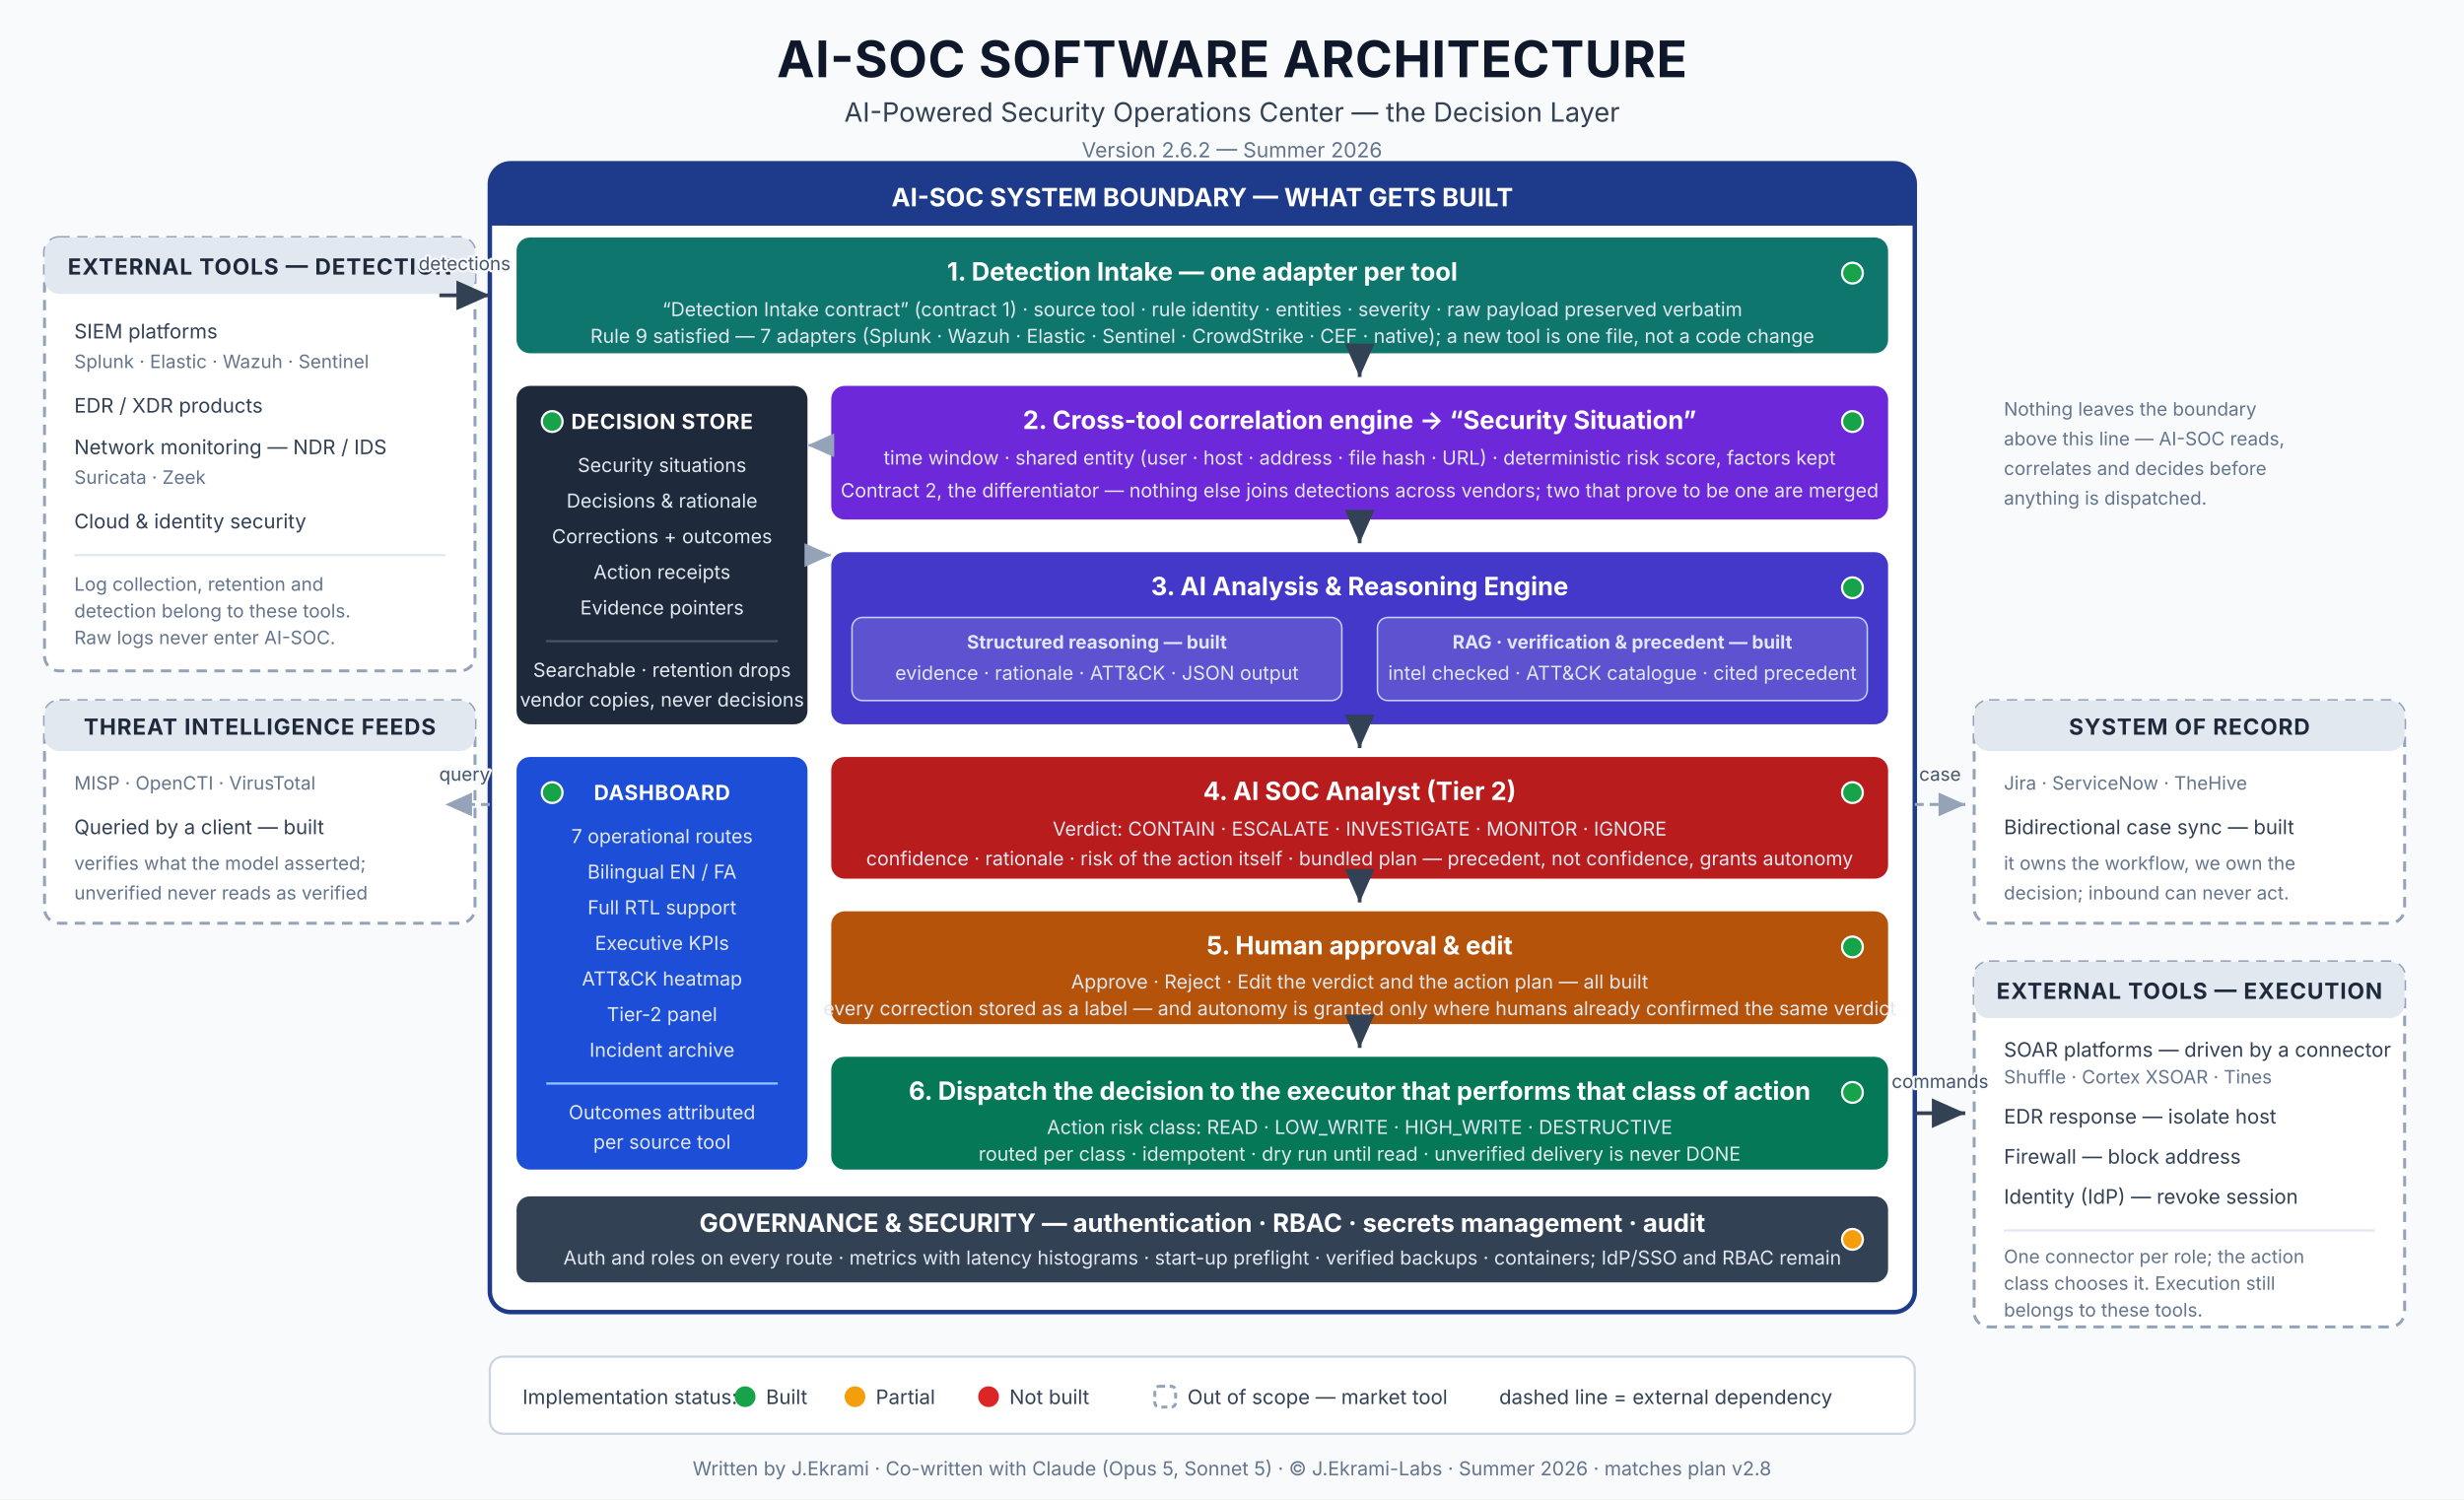
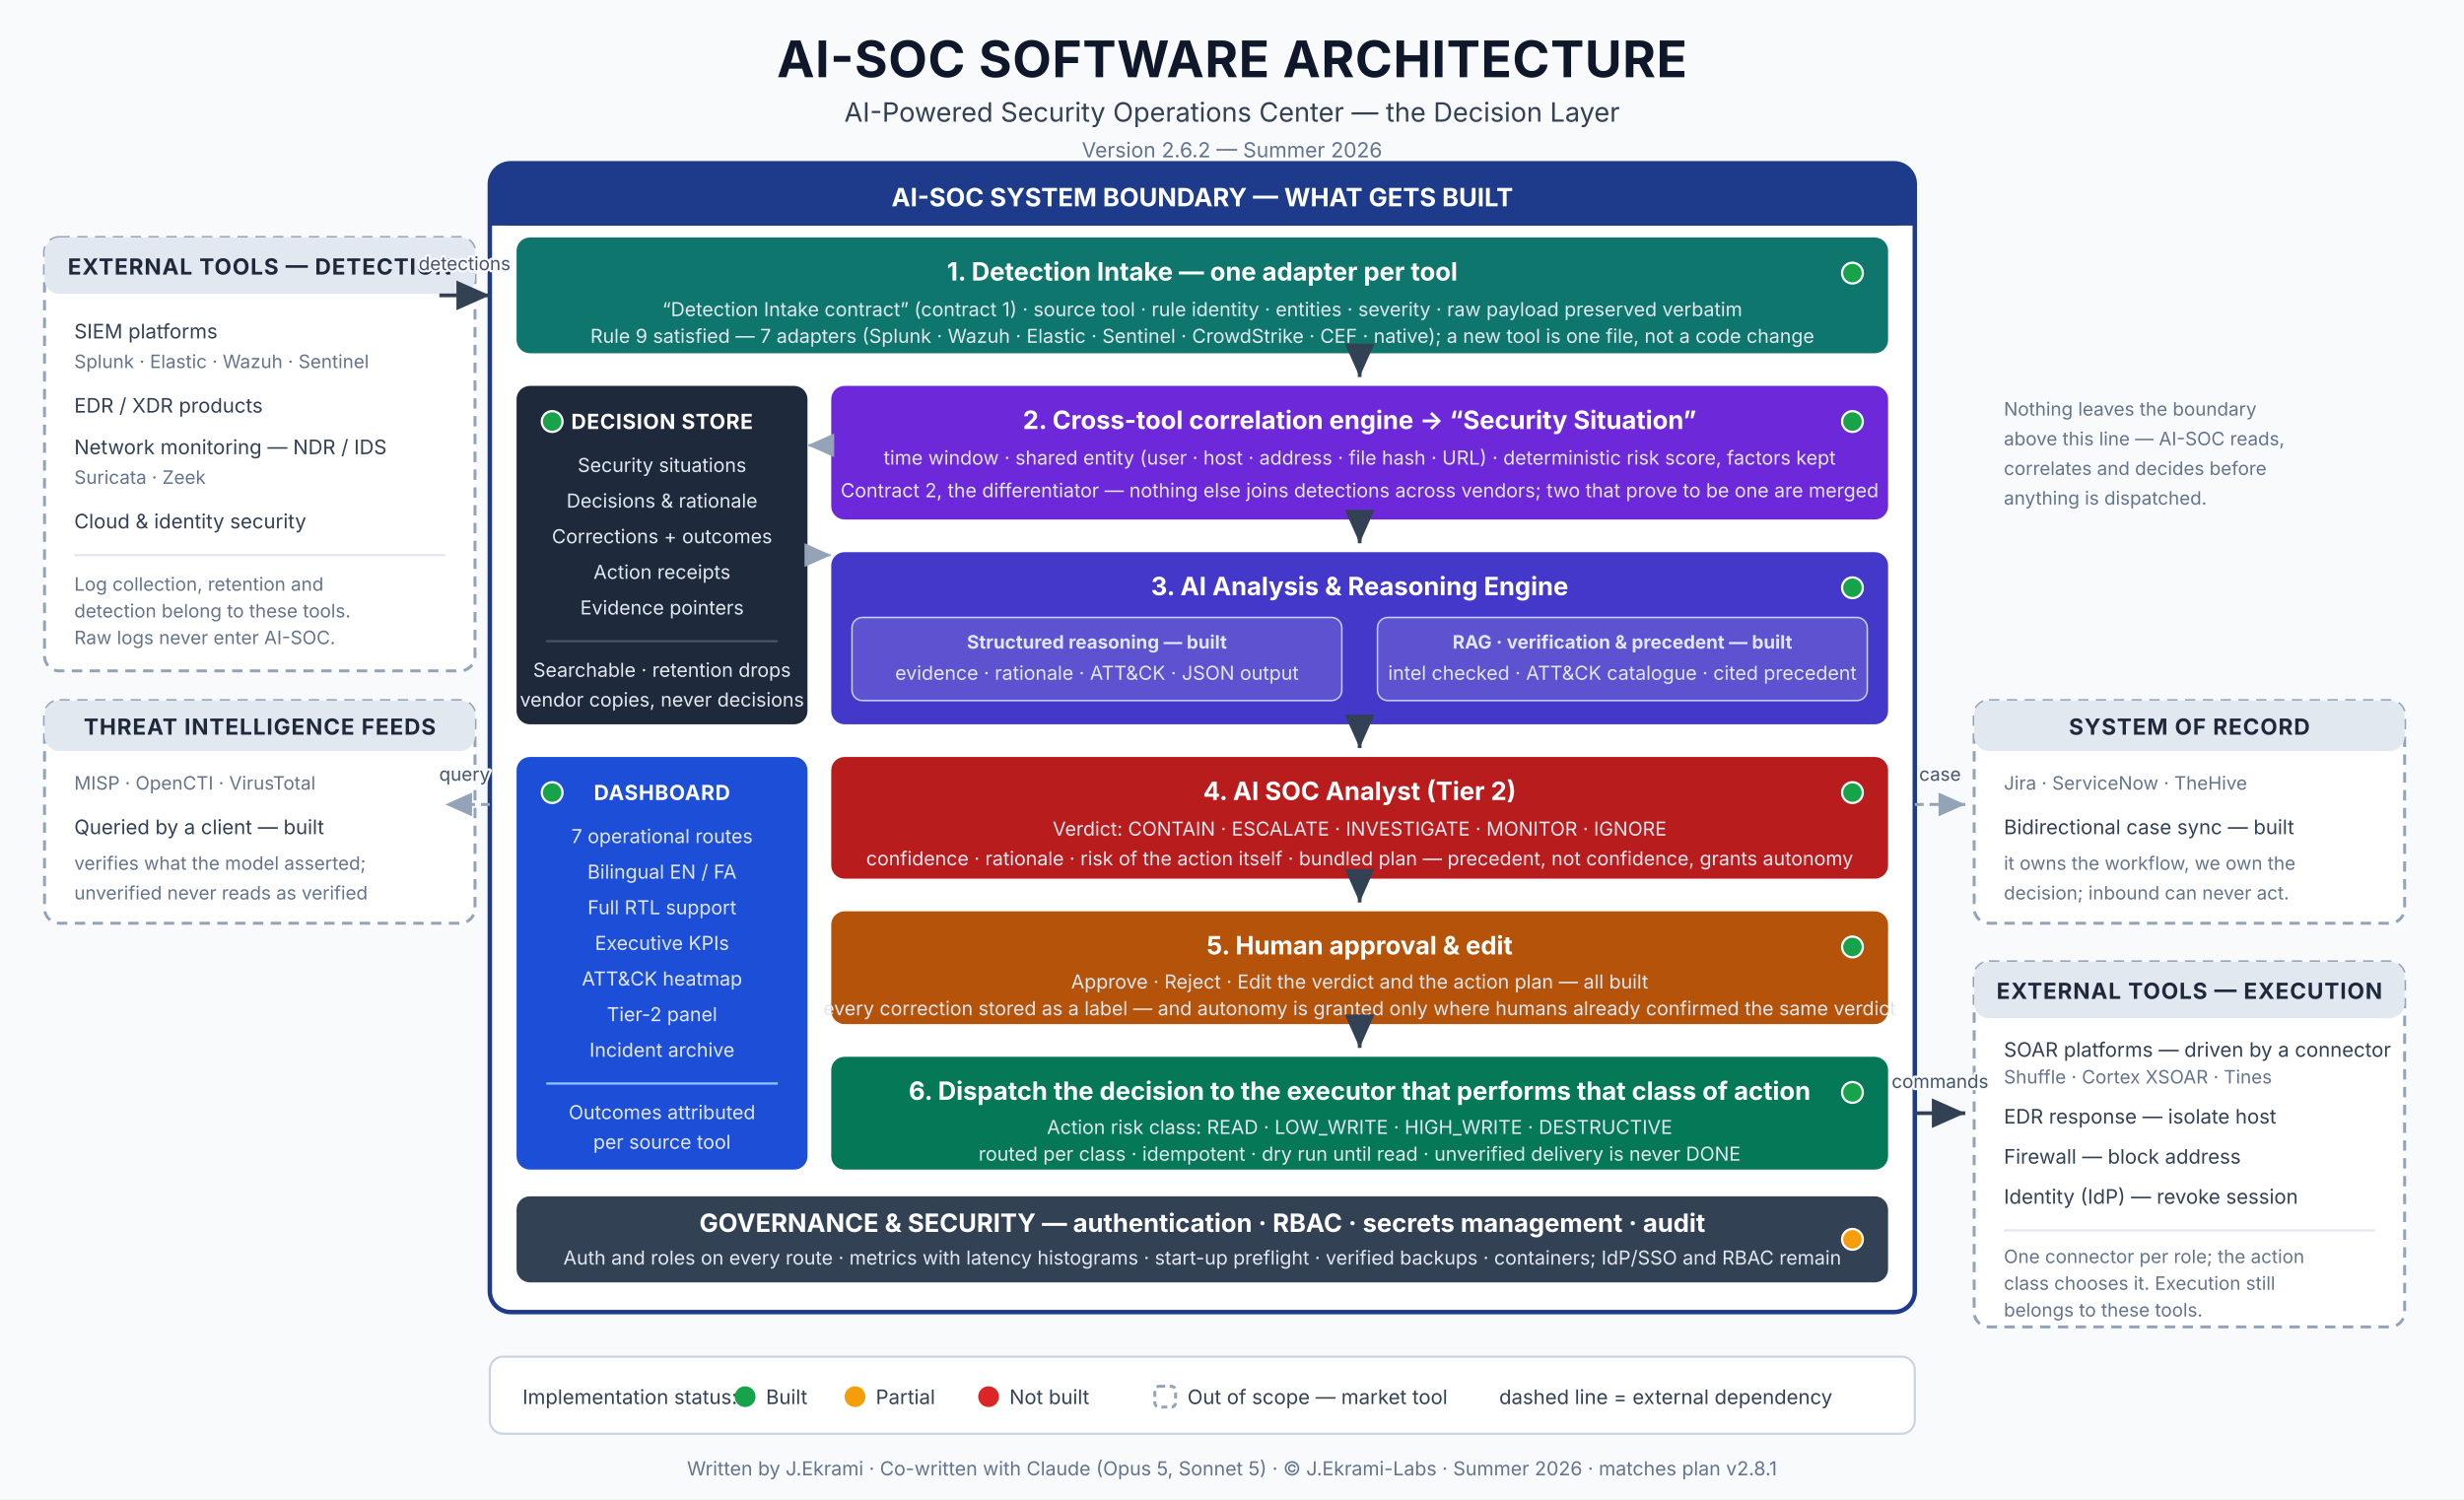
<svg xmlns="http://www.w3.org/2000/svg" viewBox="0 0 1660 1010" width="1660" height="1010" font-family="Inter, 'Segoe UI', Helvetica, Arial, sans-serif">
  <style>
    .t1 { font-size: 34px; font-weight: 700; fill: #0f172a; letter-spacing: 0.5px; }
    .t2 { font-size: 18px; fill: #334155; }
    .t3 { font-size: 14px; fill: #64748b; }
    .box-title { font-size: 17px; font-weight: 700; fill: #ffffff; }
    .side-title { font-size: 14px; font-weight: 700; fill: #ffffff; letter-spacing: 0.4px; }
    .box-sub { font-size: 13px; fill: #e2e8f0; }
    .ext-title { font-size: 15px; font-weight: 700; fill: #1e293b; letter-spacing: 0.6px; }
    .ext-item { font-size: 13.5px; fill: #334155; }
    .ext-note { font-size: 12.5px; fill: #64748b; }
    .chip { font-size: 12.5px; font-weight: 700; }
    .lbl { font-size: 12.5px; fill: #475569; paint-order: stroke; stroke: #f8fafc; stroke-width: 3px; stroke-linejoin: round; }
    .legend { font-size: 13.5px; fill: #334155; }
    .foot { font-size: 13px; fill: #64748b; }
  </style>
  <defs>
    <marker id="arw" markerWidth="10" markerHeight="10" refX="9" refY="4" orient="auto">
      <path d="M0,0 L9,4 L0,8 z" fill="#334155" />
    </marker>
    <marker id="arwd" markerWidth="10" markerHeight="10" refX="9" refY="4" orient="auto">
      <path d="M0,0 L9,4 L0,8 z" fill="#94a3b8" />
    </marker>
  </defs>
  <rect x="0" y="0" width="1660" height="1010" fill="#f8fafc" />
  <text class="t1" x="830" y="52" text-anchor="middle">AI-SOC SOFTWARE ARCHITECTURE</text>
  <text class="t2" x="830" y="82" text-anchor="middle">AI-Powered Security Operations Center — the Decision Layer</text>
  <text class="t3" x="830" y="106" text-anchor="middle">Version 2.6.2 — Summer 2026</text>
  <rect x="30" y="160" width="290" height="292" rx="10" fill="#ffffff" stroke="#94a3b8" stroke-width="2" stroke-dasharray="7 5" />
  <rect x="30" y="160" width="290" height="38" rx="10" fill="#e2e8f0" />
  <text class="ext-title" x="175" y="185" text-anchor="middle">EXTERNAL TOOLS — DETECTION</text>
  <text class="ext-item" x="50" y="228">SIEM platforms</text>
  <text class="ext-note" x="50" y="248">Splunk · Elastic · Wazuh · Sentinel</text>
  <text class="ext-item" x="50" y="278">EDR / XDR products</text>
  <text class="ext-item" x="50" y="306">Network monitoring — NDR / IDS</text>
  <text class="ext-note" x="50" y="326">Suricata · Zeek</text>
  <text class="ext-item" x="50" y="356">Cloud &amp; identity security</text>
  <line x1="50" y1="374" x2="300" y2="374" stroke="#e2e8f0" stroke-width="1.5" />
  <text class="ext-note" x="50" y="398">Log collection, retention and</text>
  <text class="ext-note" x="50" y="416">detection belong to these tools.</text>
  <text class="ext-note" x="50" y="434">Raw logs never enter AI-SOC.</text>
  <rect x="30" y="472" width="290" height="150" rx="10" fill="#ffffff" stroke="#94a3b8" stroke-width="2" stroke-dasharray="7 5" />
  <rect x="30" y="472" width="290" height="34" rx="10" fill="#e2e8f0" />
  <text class="ext-title" x="175" y="495" text-anchor="middle">THREAT INTELLIGENCE FEEDS</text>
  <text class="ext-note" x="50" y="532">MISP · OpenCTI · VirusTotal</text>
  <text class="ext-item" x="50" y="562">Queried by a client — built</text>
  <text class="ext-note" x="50" y="586">verifies what the model asserted;</text>
  <text class="ext-note" x="50" y="606">unverified never reads as verified</text>
  <text class="ext-note" x="1350" y="280">Nothing leaves the boundary</text>
  <text class="ext-note" x="1350" y="300">above this line — AI-SOC reads,</text>
  <text class="ext-note" x="1350" y="320">correlates and decides before</text>
  <text class="ext-note" x="1350" y="340">anything is dispatched.</text>
  <rect x="1330" y="648" width="290" height="246" rx="10" fill="#ffffff" stroke="#94a3b8" stroke-width="2" stroke-dasharray="7 5" />
  <rect x="1330" y="648" width="290" height="38" rx="10" fill="#e2e8f0" />
  <text class="ext-title" x="1475" y="673" text-anchor="middle">EXTERNAL TOOLS — EXECUTION</text>
  <text class="ext-item" x="1350" y="712">SOAR platforms — driven by a connector</text>
  <text class="ext-note" x="1350" y="730">Shuffle · Cortex XSOAR · Tines</text>
  <text class="ext-item" x="1350" y="757">EDR response — isolate host</text>
  <text class="ext-item" x="1350" y="784">Firewall — block address</text>
  <text class="ext-item" x="1350" y="811">Identity (IdP) — revoke session</text>
  <line x1="1350" y1="829" x2="1600" y2="829" stroke="#e2e8f0" stroke-width="1.5" />
  <text class="ext-note" x="1350" y="851">One connector per role; the action</text>
  <text class="ext-note" x="1350" y="869">class chooses it. Execution still</text>
  <text class="ext-note" x="1350" y="887">belongs to these tools.</text>
  <rect x="1330" y="472" width="290" height="150" rx="10" fill="#ffffff" stroke="#94a3b8" stroke-width="2" stroke-dasharray="7 5" />
  <rect x="1330" y="472" width="290" height="34" rx="10" fill="#e2e8f0" />
  <text class="ext-title" x="1475" y="495" text-anchor="middle">SYSTEM OF RECORD</text>
  <text class="ext-note" x="1350" y="532">Jira · ServiceNow · TheHive</text>
  <text class="ext-item" x="1350" y="562">Bidirectional case sync — built</text>
  <text class="ext-note" x="1350" y="586">it owns the workflow, we own the</text>
  <text class="ext-note" x="1350" y="606">decision; inbound can never act.</text>
  <rect x="330" y="110" width="960" height="774" rx="14" fill="#ffffff" stroke="#1e3a8a" stroke-width="3" />
  <rect x="330" y="110" width="960" height="42" rx="14" fill="#1e3a8a" />
  <rect x="330" y="140" width="960" height="12" fill="#1e3a8a" />
  <text class="box-title" x="810" y="139" text-anchor="middle">AI-SOC SYSTEM BOUNDARY — WHAT GETS BUILT</text>
  <rect x="348" y="160" width="924" height="78" rx="9" fill="#0f766e" />
  <circle cx="1248" cy="184" r="7" fill="#16a34a" stroke="#ffffff" stroke-width="1.5" />
  <text class="box-title" x="810" y="189" text-anchor="middle">1. Detection Intake — one adapter per tool</text>
  <text class="box-sub" x="810" y="213" text-anchor="middle">“Detection Intake contract” (contract 1) · source tool · rule identity · entities · severity · raw payload preserved verbatim</text>
  <text class="box-sub" x="810" y="231" text-anchor="middle">Rule 9 satisfied — 7 adapters (Splunk · Wazuh · Elastic · Sentinel · CrowdStrike · CEF · native); a new tool is one file, not a code change</text>
  <rect x="560" y="260" width="712" height="90" rx="9" fill="#6d28d9" />
  <circle cx="1248" cy="284" r="7" fill="#16a34a" stroke="#ffffff" stroke-width="1.5" />
  <text class="box-title" x="916" y="289" text-anchor="middle">2. Cross-tool correlation engine → “Security Situation”</text>
  <text class="box-sub" x="916" y="313" text-anchor="middle">time window · shared entity (user · host · address · file hash · URL) · deterministic risk score, factors kept</text>
  <text class="box-sub" x="916" y="335" text-anchor="middle">Contract 2, the differentiator — nothing else joins detections across vendors; two that prove to be one are merged</text>
  <rect x="560" y="372" width="712" height="116" rx="9" fill="#4338ca" />
  <circle cx="1248" cy="396" r="7" fill="#16a34a" stroke="#ffffff" stroke-width="1.5" />
  <text class="box-title" x="916" y="401" text-anchor="middle">3. AI Analysis &amp; Reasoning Engine</text>
  <rect x="574" y="416" width="330" height="56" rx="7" fill="#ffffff" fill-opacity="0.14" stroke="#c7d2fe" stroke-width="1" />
  <text class="chip" x="739" y="437" text-anchor="middle" fill="#e0e7ff">Structured reasoning — built</text>
  <text class="box-sub" x="739" y="458" text-anchor="middle">evidence · rationale · ATT&amp;CK · JSON output</text>
  <rect x="928" y="416" width="330" height="56" rx="7" fill="#ffffff" fill-opacity="0.14" stroke="#c7d2fe" stroke-width="1" />
  <text class="chip" x="1093" y="437" text-anchor="middle" fill="#e0e7ff">RAG · verification &amp; precedent — built</text>
  <text class="box-sub" x="1093" y="458" text-anchor="middle">intel checked · ATT&amp;CK catalogue · cited precedent</text>
  <rect x="560" y="510" width="712" height="82" rx="9" fill="#b91c1c" />
  <circle cx="1248" cy="534" r="7" fill="#16a34a" stroke="#ffffff" stroke-width="1.5" />
  <text class="box-title" x="916" y="539" text-anchor="middle">4. AI SOC Analyst (Tier 2)</text>
  <text class="box-sub" x="916" y="563" text-anchor="middle">Verdict: CONTAIN · ESCALATE · INVESTIGATE · MONITOR · IGNORE</text>
  <text class="box-sub" x="916" y="583" text-anchor="middle">confidence · rationale · risk of the action itself · bundled plan — precedent, not confidence, grants autonomy</text>
  <rect x="560" y="614" width="712" height="76" rx="9" fill="#b45309" />
  <circle cx="1248" cy="638" r="7" fill="#16a34a" stroke="#ffffff" stroke-width="1.5" />
  <text class="box-title" x="916" y="643" text-anchor="middle">5. Human approval &amp; edit</text>
  <text class="box-sub" x="916" y="666" text-anchor="middle">Approve · Reject · Edit the verdict and the action plan — all built</text>
  <text class="box-sub" x="916" y="684" text-anchor="middle">every correction stored as a label — and autonomy is granted only where humans already confirmed the same verdict</text>
  <rect x="560" y="712" width="712" height="76" rx="9" fill="#047857" />
  <circle cx="1248" cy="736" r="7" fill="#16a34a" stroke="#ffffff" stroke-width="1.5" />
  <text class="box-title" x="916" y="741" text-anchor="middle">6. Dispatch the decision to the executor that performs that class of action</text>
  <text class="box-sub" x="916" y="764" text-anchor="middle">Action risk class: READ · LOW_WRITE · HIGH_WRITE · DESTRUCTIVE</text>
  <text class="box-sub" x="916" y="782" text-anchor="middle">routed per class · idempotent · dry run until read · unverified delivery is never DONE</text>
  <rect x="348" y="260" width="196" height="228" rx="9" fill="#1e293b" />
  <circle cx="372" cy="284" r="7" fill="#16a34a" stroke="#ffffff" stroke-width="1.5" />
  <text class="side-title" x="446" y="289" text-anchor="middle">DECISION STORE</text>
  <text class="box-sub" x="446" y="318" text-anchor="middle">Security situations</text>
  <text class="box-sub" x="446" y="342" text-anchor="middle">Decisions &amp; rationale</text>
  <text class="box-sub" x="446" y="366" text-anchor="middle">Corrections + outcomes</text>
  <text class="box-sub" x="446" y="390" text-anchor="middle">Action receipts</text>
  <text class="box-sub" x="446" y="414" text-anchor="middle">Evidence pointers</text>
  <line x1="368" y1="432" x2="524" y2="432" stroke="#475569" stroke-width="1.5" />
  <text class="box-sub" x="446" y="456" text-anchor="middle">Searchable · retention drops</text>
  <text class="box-sub" x="446" y="476" text-anchor="middle">vendor copies, never decisions</text>
  <rect x="348" y="510" width="196" height="278" rx="9" fill="#1d4ed8" />
  <circle cx="372" cy="534" r="7" fill="#16a34a" stroke="#ffffff" stroke-width="1.5" />
  <text class="side-title" x="446" y="539" text-anchor="middle">DASHBOARD</text>
  <text class="box-sub" x="446" y="568" text-anchor="middle">7 operational routes</text>
  <text class="box-sub" x="446" y="592" text-anchor="middle">Bilingual EN / FA</text>
  <text class="box-sub" x="446" y="616" text-anchor="middle">Full RTL support</text>
  <text class="box-sub" x="446" y="640" text-anchor="middle">Executive KPIs</text>
  <text class="box-sub" x="446" y="664" text-anchor="middle">ATT&amp;CK heatmap</text>
  <text class="box-sub" x="446" y="688" text-anchor="middle">Tier-2 panel</text>
  <text class="box-sub" x="446" y="712" text-anchor="middle">Incident archive</text>
  <line x1="368" y1="730" x2="524" y2="730" stroke="#93c5fd" stroke-width="1.5" />
  <text class="box-sub" x="446" y="754" text-anchor="middle">Outcomes attributed</text>
  <text class="box-sub" x="446" y="774" text-anchor="middle">per source tool</text>
  <rect x="348" y="806" width="924" height="58" rx="9" fill="#334155" />
  <circle cx="1248" cy="835" r="7" fill="#f59e0b" stroke="#ffffff" stroke-width="1.5" />
  <text class="box-title" x="810" y="830" text-anchor="middle">GOVERNANCE &amp; SECURITY — authentication · RBAC · secrets management · audit</text>
  <text class="box-sub" x="810" y="852" text-anchor="middle">Auth and roles on every route · metrics with latency histograms · start-up preflight · verified backups · containers; IdP/SSO and RBAC remain</text>
  <line x1="296" y1="199" x2="330" y2="199" stroke="#334155" stroke-width="2.5" marker-end="url(#arw)" />
  <text class="lbl" x="313" y="182" text-anchor="middle">detections</text>
  <line x1="916" y1="238" x2="916" y2="254" stroke="#334155" stroke-width="2.5" marker-end="url(#arw)" />
  <line x1="916" y1="350" x2="916" y2="366" stroke="#334155" stroke-width="2.5" marker-end="url(#arw)" />
  <line x1="916" y1="488" x2="916" y2="504" stroke="#334155" stroke-width="2.5" marker-end="url(#arw)" />
  <line x1="916" y1="592" x2="916" y2="608" stroke="#334155" stroke-width="2.5" marker-end="url(#arw)" />
  <line x1="916" y1="690" x2="916" y2="706" stroke="#334155" stroke-width="2.5" marker-end="url(#arw)" />
  <line x1="1290" y1="750" x2="1324" y2="750" stroke="#334155" stroke-width="2.5" marker-end="url(#arw)" />
  <text class="lbl" x="1307" y="733" text-anchor="middle">commands</text>
  <path d="M330 542 L300 542" stroke="#94a3b8" stroke-width="2" stroke-dasharray="6 4" marker-end="url(#arwd)" />
  <text class="lbl" x="313" y="526" text-anchor="middle">query</text>
  <path d="M1290 542 L1324 542" stroke="#94a3b8" stroke-width="2" stroke-dasharray="6 4" marker-end="url(#arwd)" />
  <text class="lbl" x="1307" y="526" text-anchor="middle">case</text>
  <path d="M544 374 L560 374" stroke="#c7d2fe" stroke-width="2" stroke-dasharray="6 4" marker-end="url(#arwd)" />
  <path d="M560 300 L544 300" stroke="#c7d2fe" stroke-width="2" stroke-dasharray="6 4" marker-end="url(#arwd)" />
  <rect x="330" y="914" width="960" height="52" rx="9" fill="#ffffff" stroke="#cbd5e1" stroke-width="1.5" />
  <text class="legend" x="352" y="946">Implementation status:</text>
  <circle cx="502" cy="941" r="7" fill="#16a34a" />
  <text class="legend" x="516" y="946">Built</text>
  <circle cx="576" cy="941" r="7" fill="#f59e0b" />
  <text class="legend" x="590" y="946">Partial</text>
  <circle cx="666" cy="941" r="7" fill="#dc2626" />
  <text class="legend" x="680" y="946">Not built</text>
  <rect x="778" y="934" width="14" height="14" rx="3" fill="#ffffff" stroke="#94a3b8" stroke-width="2" stroke-dasharray="4 3" />
  <text class="legend" x="800" y="946">Out of scope — market tool</text>
  <text class="legend" x="1010" y="946">dashed line = external dependency</text>
-   <text class="foot" x="830" y="994" text-anchor="middle">Written by J.Ekrami · Co-written with Claude (Opus 5, Sonnet 5) · © J.Ekrami-Labs · Summer 2026 · matches plan v2.8</text>
+   <text class="foot" x="830" y="994" text-anchor="middle">Written by J.Ekrami · Co-written with Claude (Opus 5, Sonnet 5) · © J.Ekrami-Labs · Summer 2026 · matches plan v2.8.1</text>
</svg>
